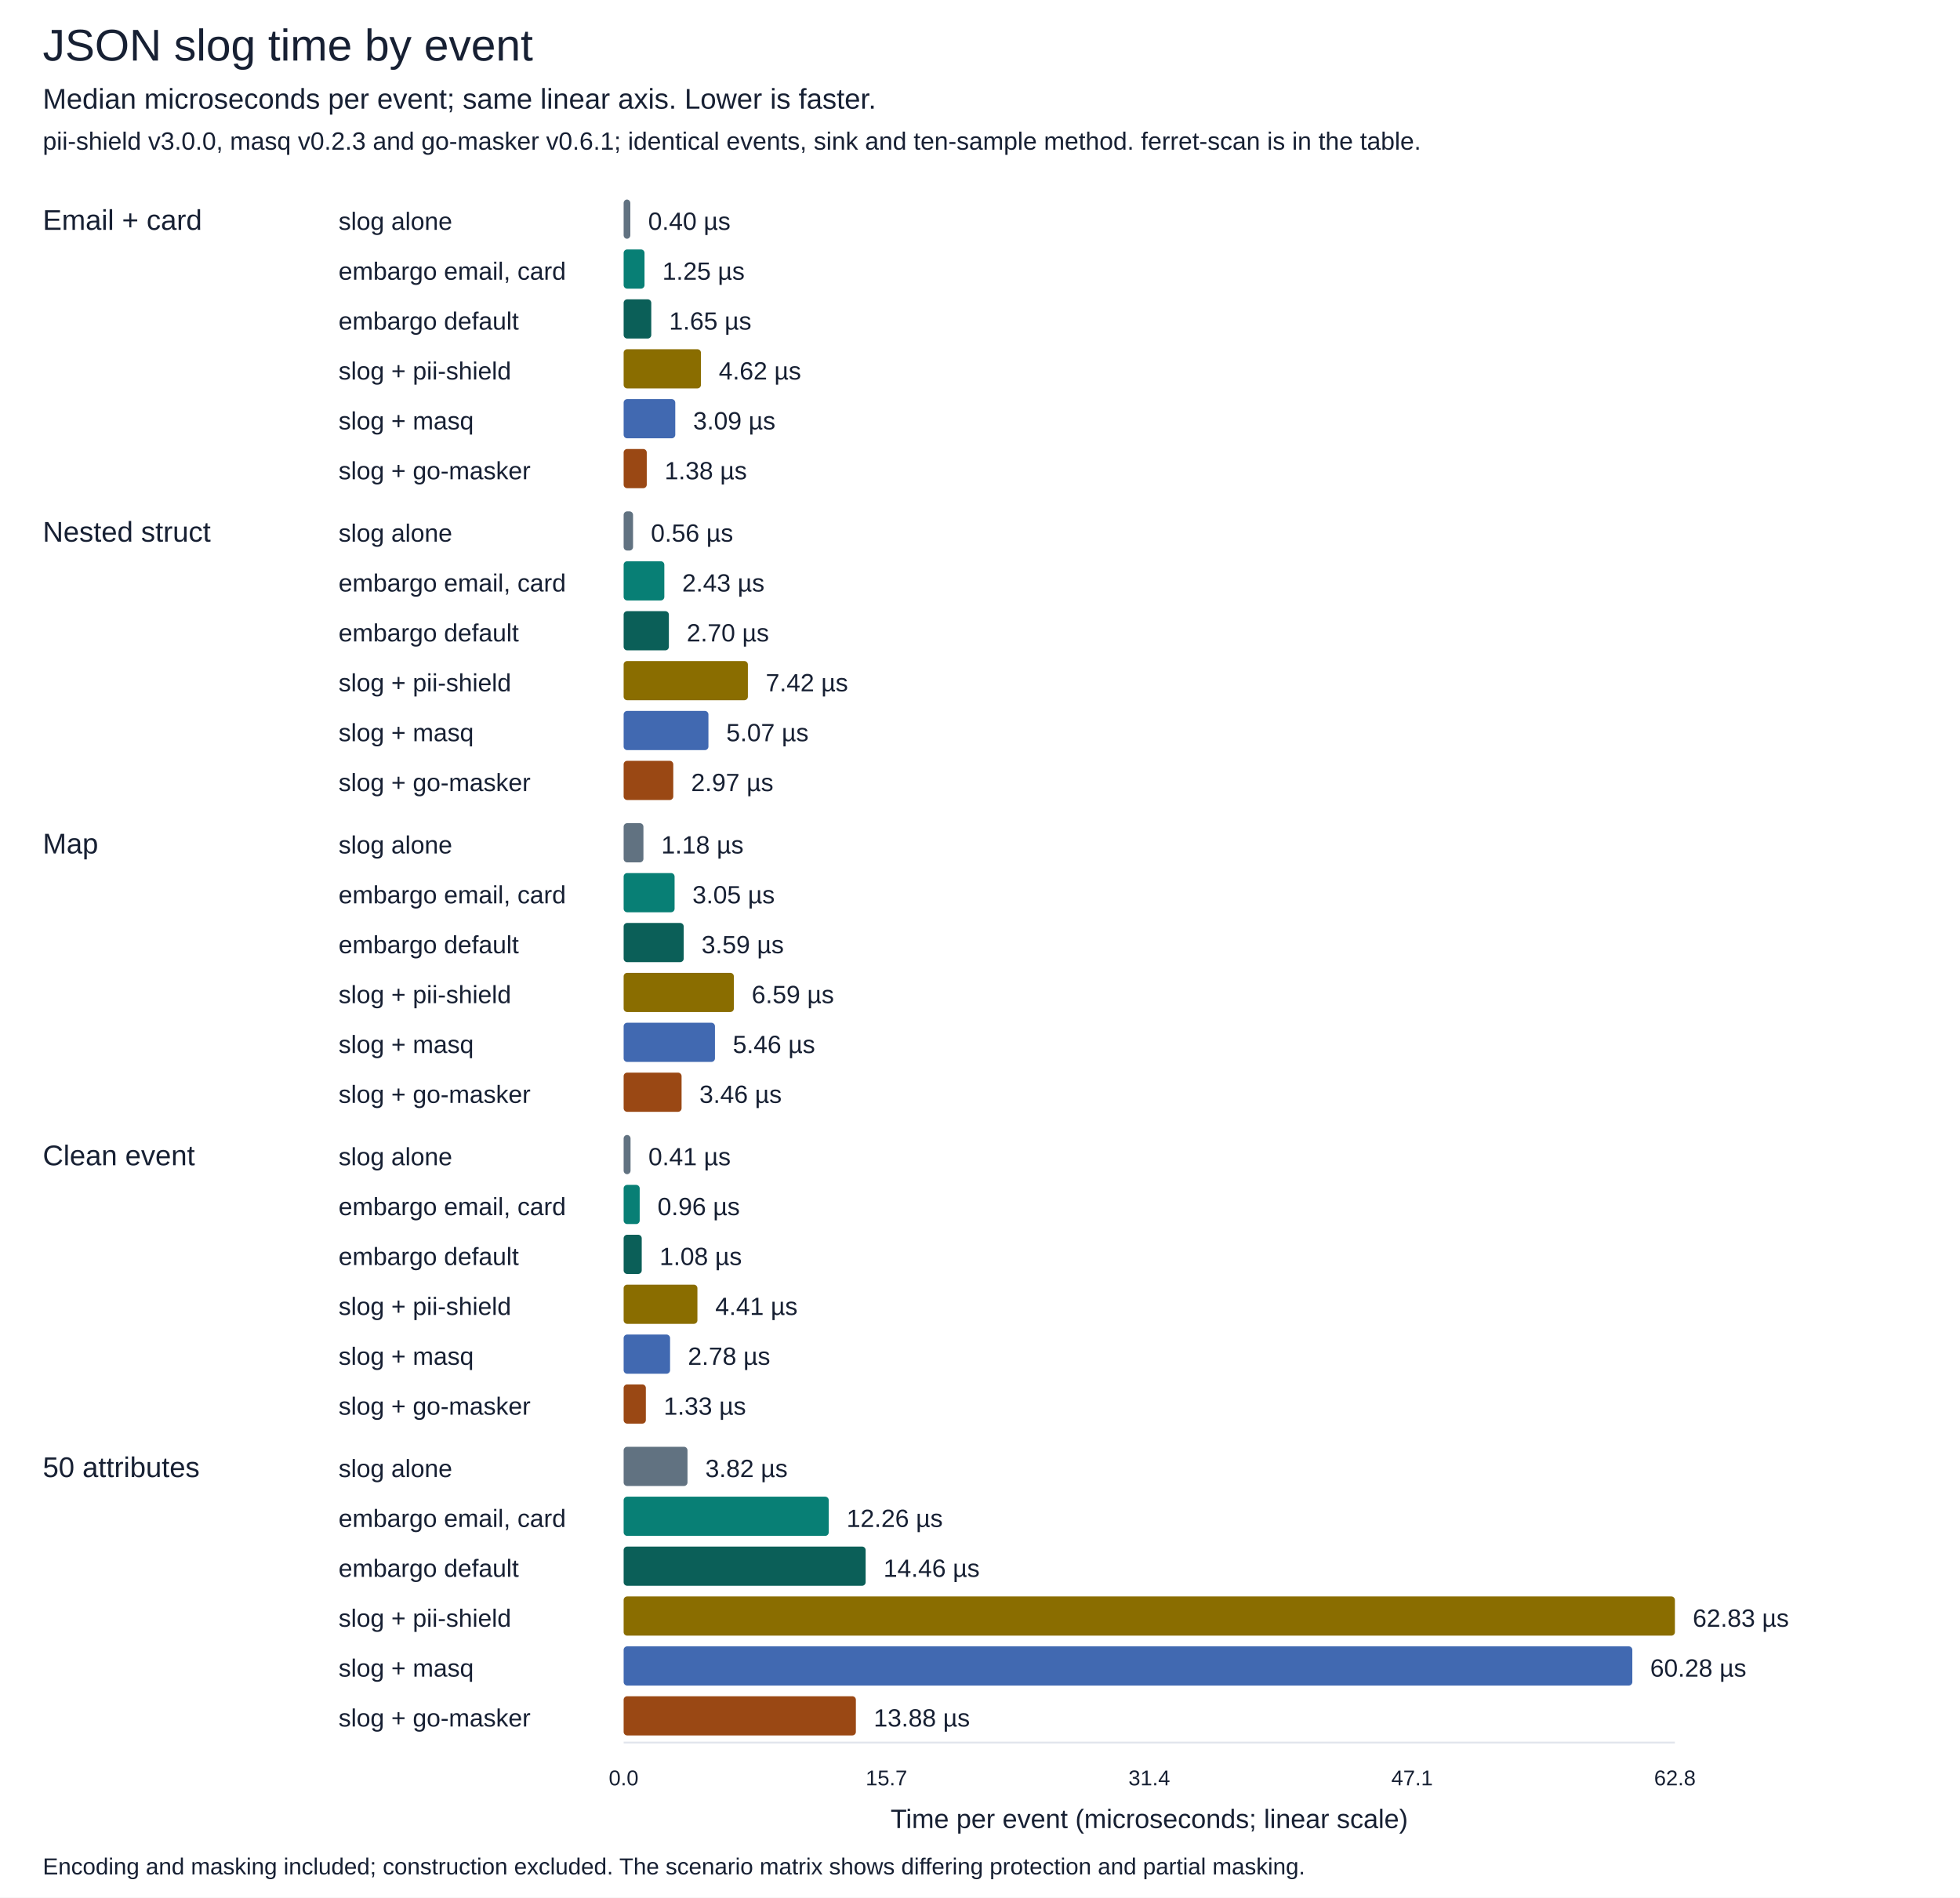
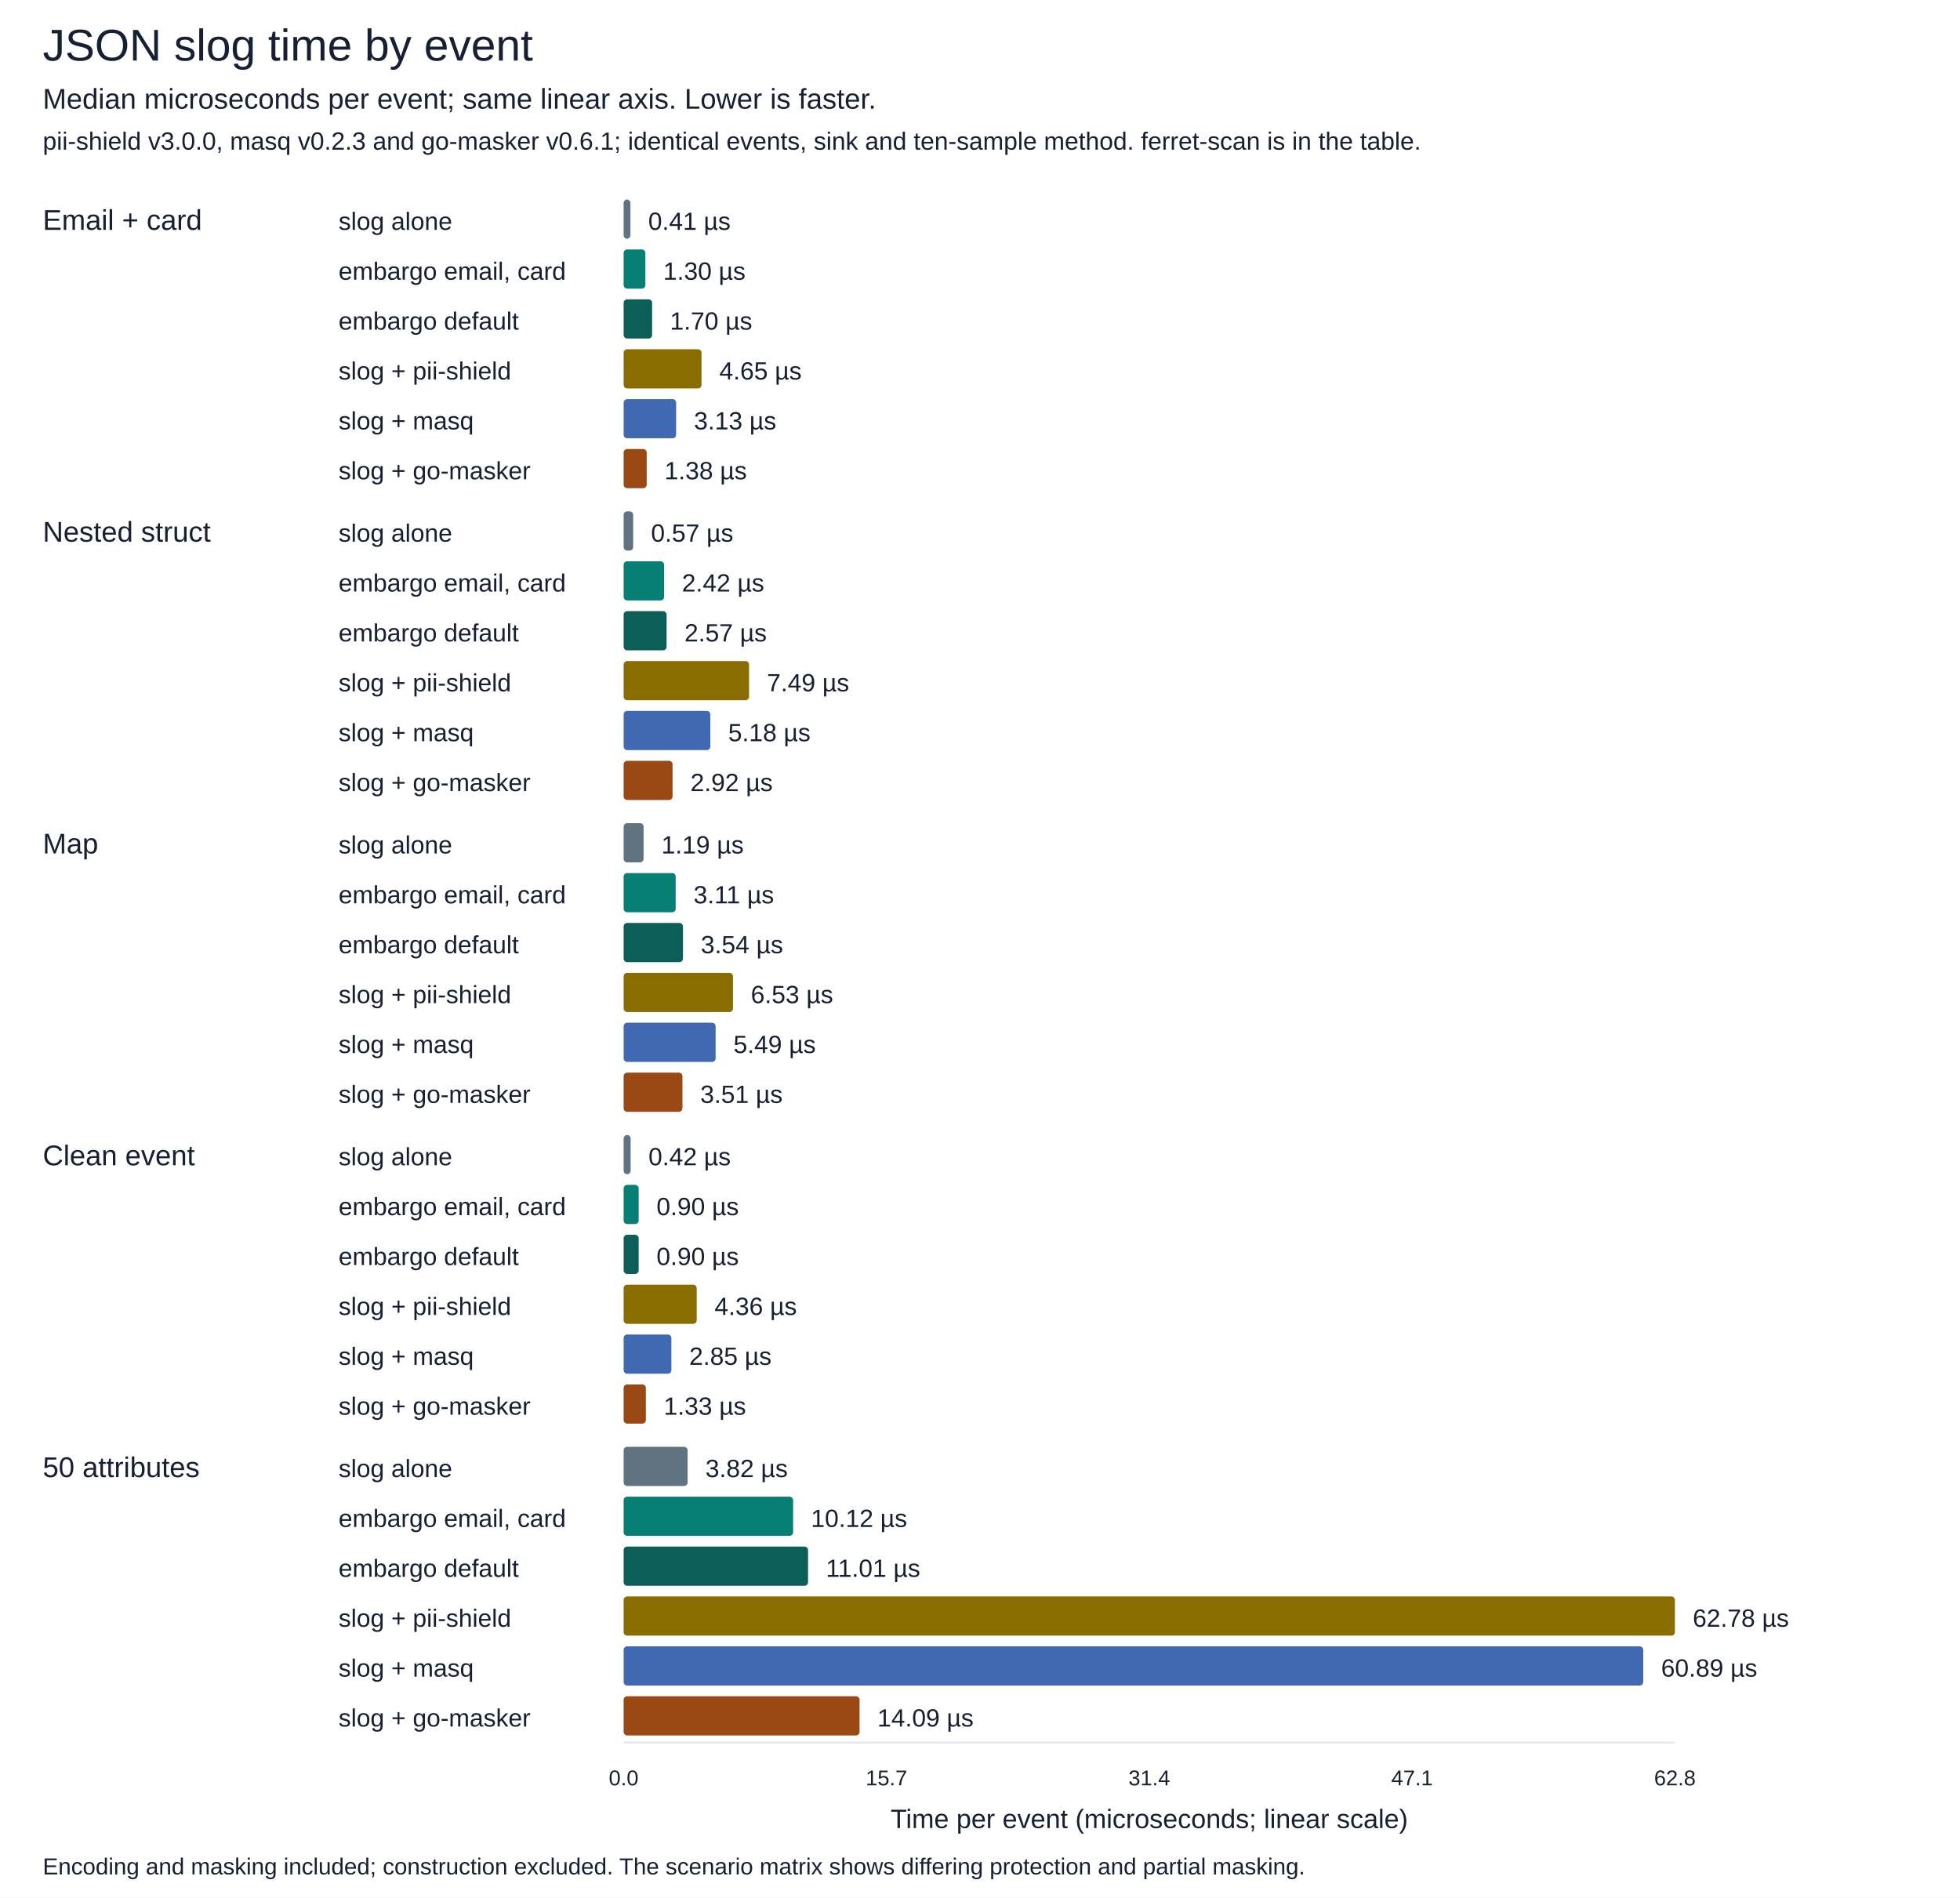
<svg xmlns="http://www.w3.org/2000/svg" width="1100" height="1065" viewBox="0 0 1100 1065" role="img">
  <rect width="100%" height="100%" fill="white" />
  <g font-family="Arial, sans-serif" font-size="15" fill="#172033">
    <text x="24" y="34" font-size="25" fill="#172033" text-anchor="start">JSON slog time by event</text>
    <text x="24" y="61" font-size="16" fill="#172033" text-anchor="start">Median microseconds per event; same linear axis. Lower is faster.</text>
    <text x="24" y="84" font-size="14" fill="#172033" text-anchor="start">pii-shield v3.0.0, masq v0.2.3 and go-masker v0.6.1; identical events, sink and ten-sample method. ferret-scan is in the table.</text>
    <text x="24" y="129" font-size="16" fill="#172033" text-anchor="start">Email + card</text>
    <text x="190" y="129" font-size="14" fill="#172033" text-anchor="start">slog alone</text>
-     <rect x="350" y="112" width="3.76" height="22" rx="2" fill="#617281" />
-     <text x="363.76" y="129" font-size="14" fill="#172033" text-anchor="start">0.40 µs</text>
+     <rect x="350" y="112" width="3.81" height="22" rx="2" fill="#617281" />
+     <text x="363.81" y="129" font-size="14" fill="#172033" text-anchor="start">0.41 µs</text>
    <text x="190" y="157" font-size="14" fill="#172033" text-anchor="start">embargo email, card</text>
-     <rect x="350" y="140" width="11.72" height="22" rx="2" fill="#087f75" />
-     <text x="371.72" y="157" font-size="14" fill="#172033" text-anchor="start">1.25 µs</text>
+     <rect x="350" y="140" width="12.20" height="22" rx="2" fill="#087f75" />
+     <text x="372.2" y="157" font-size="14" fill="#172033" text-anchor="start">1.30 µs</text>
    <text x="190" y="185" font-size="14" fill="#172033" text-anchor="start">embargo default</text>
-     <rect x="350" y="168" width="15.51" height="22" rx="2" fill="#0b5f58" />
-     <text x="375.51" y="185" font-size="14" fill="#172033" text-anchor="start">1.65 µs</text>
+     <rect x="350" y="168" width="15.98" height="22" rx="2" fill="#0b5f58" />
+     <text x="375.98" y="185" font-size="14" fill="#172033" text-anchor="start">1.70 µs</text>
    <text x="190" y="213" font-size="14" fill="#172033" text-anchor="start">slog + pii-shield</text>
-     <rect x="350" y="196" width="43.39" height="22" rx="2" fill="#8a6d00" />
-     <text x="403.39" y="213" font-size="14" fill="#172033" text-anchor="start">4.62 µs</text>
+     <rect x="350" y="196" width="43.71" height="22" rx="2" fill="#8a6d00" />
+     <text x="403.71" y="213" font-size="14" fill="#172033" text-anchor="start">4.65 µs</text>
    <text x="190" y="241" font-size="14" fill="#172033" text-anchor="start">slog + masq</text>
-     <rect x="350" y="224" width="28.98" height="22" rx="2" fill="#4169b1" />
-     <text x="388.98" y="241" font-size="14" fill="#172033" text-anchor="start">3.09 µs</text>
+     <rect x="350" y="224" width="29.46" height="22" rx="2" fill="#4169b1" />
+     <text x="389.46" y="241" font-size="14" fill="#172033" text-anchor="start">3.13 µs</text>
    <text x="190" y="269" font-size="14" fill="#172033" text-anchor="start">slog + go-masker</text>
-     <rect x="350" y="252" width="12.98" height="22" rx="2" fill="#9a4814" />
-     <text x="372.98" y="269" font-size="14" fill="#172033" text-anchor="start">1.38 µs</text>
+     <rect x="350" y="252" width="12.95" height="22" rx="2" fill="#9a4814" />
+     <text x="372.95" y="269" font-size="14" fill="#172033" text-anchor="start">1.38 µs</text>
    <text x="24" y="304" font-size="16" fill="#172033" text-anchor="start">Nested struct</text>
    <text x="190" y="304" font-size="14" fill="#172033" text-anchor="start">slog alone</text>
-     <rect x="350" y="287" width="5.28" height="22" rx="2" fill="#617281" />
-     <text x="365.28" y="304" font-size="14" fill="#172033" text-anchor="start">0.56 µs</text>
+     <rect x="350" y="287" width="5.36" height="22" rx="2" fill="#617281" />
+     <text x="365.36" y="304" font-size="14" fill="#172033" text-anchor="start">0.57 µs</text>
    <text x="190" y="332" font-size="14" fill="#172033" text-anchor="start">embargo email, card</text>
-     <rect x="350" y="315" width="22.84" height="22" rx="2" fill="#087f75" />
-     <text x="382.84" y="332" font-size="14" fill="#172033" text-anchor="start">2.43 µs</text>
+     <rect x="350" y="315" width="22.70" height="22" rx="2" fill="#087f75" />
+     <text x="382.7" y="332" font-size="14" fill="#172033" text-anchor="start">2.42 µs</text>
    <text x="190" y="360" font-size="14" fill="#172033" text-anchor="start">embargo default</text>
-     <rect x="350" y="343" width="25.39" height="22" rx="2" fill="#0b5f58" />
-     <text x="385.39" y="360" font-size="14" fill="#172033" text-anchor="start">2.70 µs</text>
+     <rect x="350" y="343" width="24.12" height="22" rx="2" fill="#0b5f58" />
+     <text x="384.12" y="360" font-size="14" fill="#172033" text-anchor="start">2.57 µs</text>
    <text x="190" y="388" font-size="14" fill="#172033" text-anchor="start">slog + pii-shield</text>
-     <rect x="350" y="371" width="69.73" height="22" rx="2" fill="#8a6d00" />
-     <text x="429.73" y="388" font-size="14" fill="#172033" text-anchor="start">7.42 µs</text>
+     <rect x="350" y="371" width="70.39" height="22" rx="2" fill="#8a6d00" />
+     <text x="430.39" y="388" font-size="14" fill="#172033" text-anchor="start">7.49 µs</text>
    <text x="190" y="416" font-size="14" fill="#172033" text-anchor="start">slog + masq</text>
-     <rect x="350" y="399" width="47.59" height="22" rx="2" fill="#4169b1" />
-     <text x="407.59" y="416" font-size="14" fill="#172033" text-anchor="start">5.07 µs</text>
+     <rect x="350" y="399" width="48.67" height="22" rx="2" fill="#4169b1" />
+     <text x="408.67" y="416" font-size="14" fill="#172033" text-anchor="start">5.18 µs</text>
    <text x="190" y="444" font-size="14" fill="#172033" text-anchor="start">slog + go-masker</text>
-     <rect x="350" y="427" width="27.86" height="22" rx="2" fill="#9a4814" />
-     <text x="387.86" y="444" font-size="14" fill="#172033" text-anchor="start">2.97 µs</text>
+     <rect x="350" y="427" width="27.46" height="22" rx="2" fill="#9a4814" />
+     <text x="387.46" y="444" font-size="14" fill="#172033" text-anchor="start">2.92 µs</text>
    <text x="24" y="479" font-size="16" fill="#172033" text-anchor="start">Map</text>
    <text x="190" y="479" font-size="14" fill="#172033" text-anchor="start">slog alone</text>
-     <rect x="350" y="462" width="11.11" height="22" rx="2" fill="#617281" />
-     <text x="371.11" y="479" font-size="14" fill="#172033" text-anchor="start">1.18 µs</text>
+     <rect x="350" y="462" width="11.20" height="22" rx="2" fill="#617281" />
+     <text x="371.2" y="479" font-size="14" fill="#172033" text-anchor="start">1.19 µs</text>
    <text x="190" y="507" font-size="14" fill="#172033" text-anchor="start">embargo email, card</text>
-     <rect x="350" y="490" width="28.60" height="22" rx="2" fill="#087f75" />
-     <text x="388.6" y="507" font-size="14" fill="#172033" text-anchor="start">3.05 µs</text>
+     <rect x="350" y="490" width="29.22" height="22" rx="2" fill="#087f75" />
+     <text x="389.22" y="507" font-size="14" fill="#172033" text-anchor="start">3.11 µs</text>
    <text x="190" y="535" font-size="14" fill="#172033" text-anchor="start">embargo default</text>
-     <rect x="350" y="518" width="33.71" height="22" rx="2" fill="#0b5f58" />
-     <text x="393.71" y="535" font-size="14" fill="#172033" text-anchor="start">3.59 µs</text>
+     <rect x="350" y="518" width="33.30" height="22" rx="2" fill="#0b5f58" />
+     <text x="393.3" y="535" font-size="14" fill="#172033" text-anchor="start">3.54 µs</text>
    <text x="190" y="563" font-size="14" fill="#172033" text-anchor="start">slog + pii-shield</text>
-     <rect x="350" y="546" width="61.86" height="22" rx="2" fill="#8a6d00" />
-     <text x="421.86" y="563" font-size="14" fill="#172033" text-anchor="start">6.59 µs</text>
+     <rect x="350" y="546" width="61.37" height="22" rx="2" fill="#8a6d00" />
+     <text x="421.37" y="563" font-size="14" fill="#172033" text-anchor="start">6.53 µs</text>
    <text x="190" y="591" font-size="14" fill="#172033" text-anchor="start">slog + masq</text>
-     <rect x="350" y="574" width="51.25" height="22" rx="2" fill="#4169b1" />
-     <text x="411.25" y="591" font-size="14" fill="#172033" text-anchor="start">5.46 µs</text>
+     <rect x="350" y="574" width="51.63" height="22" rx="2" fill="#4169b1" />
+     <text x="411.63" y="591" font-size="14" fill="#172033" text-anchor="start">5.49 µs</text>
    <text x="190" y="619" font-size="14" fill="#172033" text-anchor="start">slog + go-masker</text>
-     <rect x="350" y="602" width="32.52" height="22" rx="2" fill="#9a4814" />
-     <text x="392.52" y="619" font-size="14" fill="#172033" text-anchor="start">3.46 µs</text>
+     <rect x="350" y="602" width="33.01" height="22" rx="2" fill="#9a4814" />
+     <text x="393.01" y="619" font-size="14" fill="#172033" text-anchor="start">3.51 µs</text>
    <text x="24" y="654" font-size="16" fill="#172033" text-anchor="start">Clean event</text>
    <text x="190" y="654" font-size="14" fill="#172033" text-anchor="start">slog alone</text>
-     <rect x="350" y="637" width="3.88" height="22" rx="2" fill="#617281" />
-     <text x="363.88" y="654" font-size="14" fill="#172033" text-anchor="start">0.41 µs</text>
+     <rect x="350" y="637" width="3.92" height="22" rx="2" fill="#617281" />
+     <text x="363.92" y="654" font-size="14" fill="#172033" text-anchor="start">0.42 µs</text>
    <text x="190" y="682" font-size="14" fill="#172033" text-anchor="start">embargo email, card</text>
-     <rect x="350" y="665" width="9.01" height="22" rx="2" fill="#087f75" />
-     <text x="369.01" y="682" font-size="14" fill="#172033" text-anchor="start">0.96 µs</text>
+     <rect x="350" y="665" width="8.44" height="22" rx="2" fill="#087f75" />
+     <text x="368.44" y="682" font-size="14" fill="#172033" text-anchor="start">0.90 µs</text>
    <text x="190" y="710" font-size="14" fill="#172033" text-anchor="start">embargo default</text>
-     <rect x="350" y="693" width="10.16" height="22" rx="2" fill="#0b5f58" />
-     <text x="370.16" y="710" font-size="14" fill="#172033" text-anchor="start">1.08 µs</text>
+     <rect x="350" y="693" width="8.44" height="22" rx="2" fill="#0b5f58" />
+     <text x="368.44" y="710" font-size="14" fill="#172033" text-anchor="start">0.90 µs</text>
    <text x="190" y="738" font-size="14" fill="#172033" text-anchor="start">slog + pii-shield</text>
-     <rect x="350" y="721" width="41.41" height="22" rx="2" fill="#8a6d00" />
-     <text x="401.41" y="738" font-size="14" fill="#172033" text-anchor="start">4.41 µs</text>
+     <rect x="350" y="721" width="41.01" height="22" rx="2" fill="#8a6d00" />
+     <text x="401.01" y="738" font-size="14" fill="#172033" text-anchor="start">4.36 µs</text>
    <text x="190" y="766" font-size="14" fill="#172033" text-anchor="start">slog + masq</text>
-     <rect x="350" y="749" width="26.06" height="22" rx="2" fill="#4169b1" />
-     <text x="386.06" y="766" font-size="14" fill="#172033" text-anchor="start">2.78 µs</text>
+     <rect x="350" y="749" width="26.80" height="22" rx="2" fill="#4169b1" />
+     <text x="386.8" y="766" font-size="14" fill="#172033" text-anchor="start">2.85 µs</text>
    <text x="190" y="794" font-size="14" fill="#172033" text-anchor="start">slog + go-masker</text>
-     <rect x="350" y="777" width="12.47" height="22" rx="2" fill="#9a4814" />
-     <text x="372.47" y="794" font-size="14" fill="#172033" text-anchor="start">1.33 µs</text>
+     <rect x="350" y="777" width="12.48" height="22" rx="2" fill="#9a4814" />
+     <text x="372.48" y="794" font-size="14" fill="#172033" text-anchor="start">1.33 µs</text>
    <text x="24" y="829" font-size="16" fill="#172033" text-anchor="start">50 attributes</text>
    <text x="190" y="829" font-size="14" fill="#172033" text-anchor="start">slog alone</text>
-     <rect x="350" y="812" width="35.84" height="22" rx="2" fill="#617281" />
-     <text x="395.84" y="829" font-size="14" fill="#172033" text-anchor="start">3.82 µs</text>
+     <rect x="350" y="812" width="35.91" height="22" rx="2" fill="#617281" />
+     <text x="395.91" y="829" font-size="14" fill="#172033" text-anchor="start">3.82 µs</text>
    <text x="190" y="857" font-size="14" fill="#172033" text-anchor="start">embargo email, card</text>
-     <rect x="350" y="840" width="115.11" height="22" rx="2" fill="#087f75" />
-     <text x="475.11" y="857" font-size="14" fill="#172033" text-anchor="start">12.26 µs</text>
+     <rect x="350" y="840" width="95.12" height="22" rx="2" fill="#087f75" />
+     <text x="455.12" y="857" font-size="14" fill="#172033" text-anchor="start">10.12 µs</text>
    <text x="190" y="885" font-size="14" fill="#172033" text-anchor="start">embargo default</text>
-     <rect x="350" y="868" width="135.82" height="22" rx="2" fill="#0b5f58" />
-     <text x="495.82" y="885" font-size="14" fill="#172033" text-anchor="start">14.46 µs</text>
+     <rect x="350" y="868" width="103.50" height="22" rx="2" fill="#0b5f58" />
+     <text x="463.5" y="885" font-size="14" fill="#172033" text-anchor="start">11.01 µs</text>
    <text x="190" y="913" font-size="14" fill="#172033" text-anchor="start">slog + pii-shield</text>
    <rect x="350" y="896" width="590.00" height="22" rx="2" fill="#8a6d00" />
-     <text x="950.0" y="913" font-size="14" fill="#172033" text-anchor="start">62.83 µs</text>
+     <text x="950.0" y="913" font-size="14" fill="#172033" text-anchor="start">62.78 µs</text>
    <text x="190" y="941" font-size="14" fill="#172033" text-anchor="start">slog + masq</text>
-     <rect x="350" y="924" width="566.10" height="22" rx="2" fill="#4169b1" />
-     <text x="926.1" y="941" font-size="14" fill="#172033" text-anchor="start">60.28 µs</text>
+     <rect x="350" y="924" width="572.23" height="22" rx="2" fill="#4169b1" />
+     <text x="932.23" y="941" font-size="14" fill="#172033" text-anchor="start">60.89 µs</text>
    <text x="190" y="969" font-size="14" fill="#172033" text-anchor="start">slog + go-masker</text>
-     <rect x="350" y="952" width="130.34" height="22" rx="2" fill="#9a4814" />
-     <text x="490.34" y="969" font-size="14" fill="#172033" text-anchor="start">13.88 µs</text>
+     <rect x="350" y="952" width="132.41" height="22" rx="2" fill="#9a4814" />
+     <text x="492.41" y="969" font-size="14" fill="#172033" text-anchor="start">14.09 µs</text>
    <path d="M350,978 L940,978" stroke="#e1e5ec" />
    <text x="350.0" y="1002" font-size="12" fill="#172033" text-anchor="middle">0.0</text>
    <text x="497.5" y="1002" font-size="12" fill="#172033" text-anchor="middle">15.7</text>
    <text x="645.0" y="1002" font-size="12" fill="#172033" text-anchor="middle">31.4</text>
    <text x="792.5" y="1002" font-size="12" fill="#172033" text-anchor="middle">47.1</text>
    <text x="940.0" y="1002" font-size="12" fill="#172033" text-anchor="middle">62.8</text>
    <text x="645" y="1026" font-size="15" fill="#172033" text-anchor="middle">Time per event (microseconds; linear scale)</text>
    <text x="24" y="1052" font-size="13" fill="#172033" text-anchor="start">Encoding and masking included; construction excluded. The scenario matrix shows differing protection and partial masking.</text>
  </g>
</svg>
